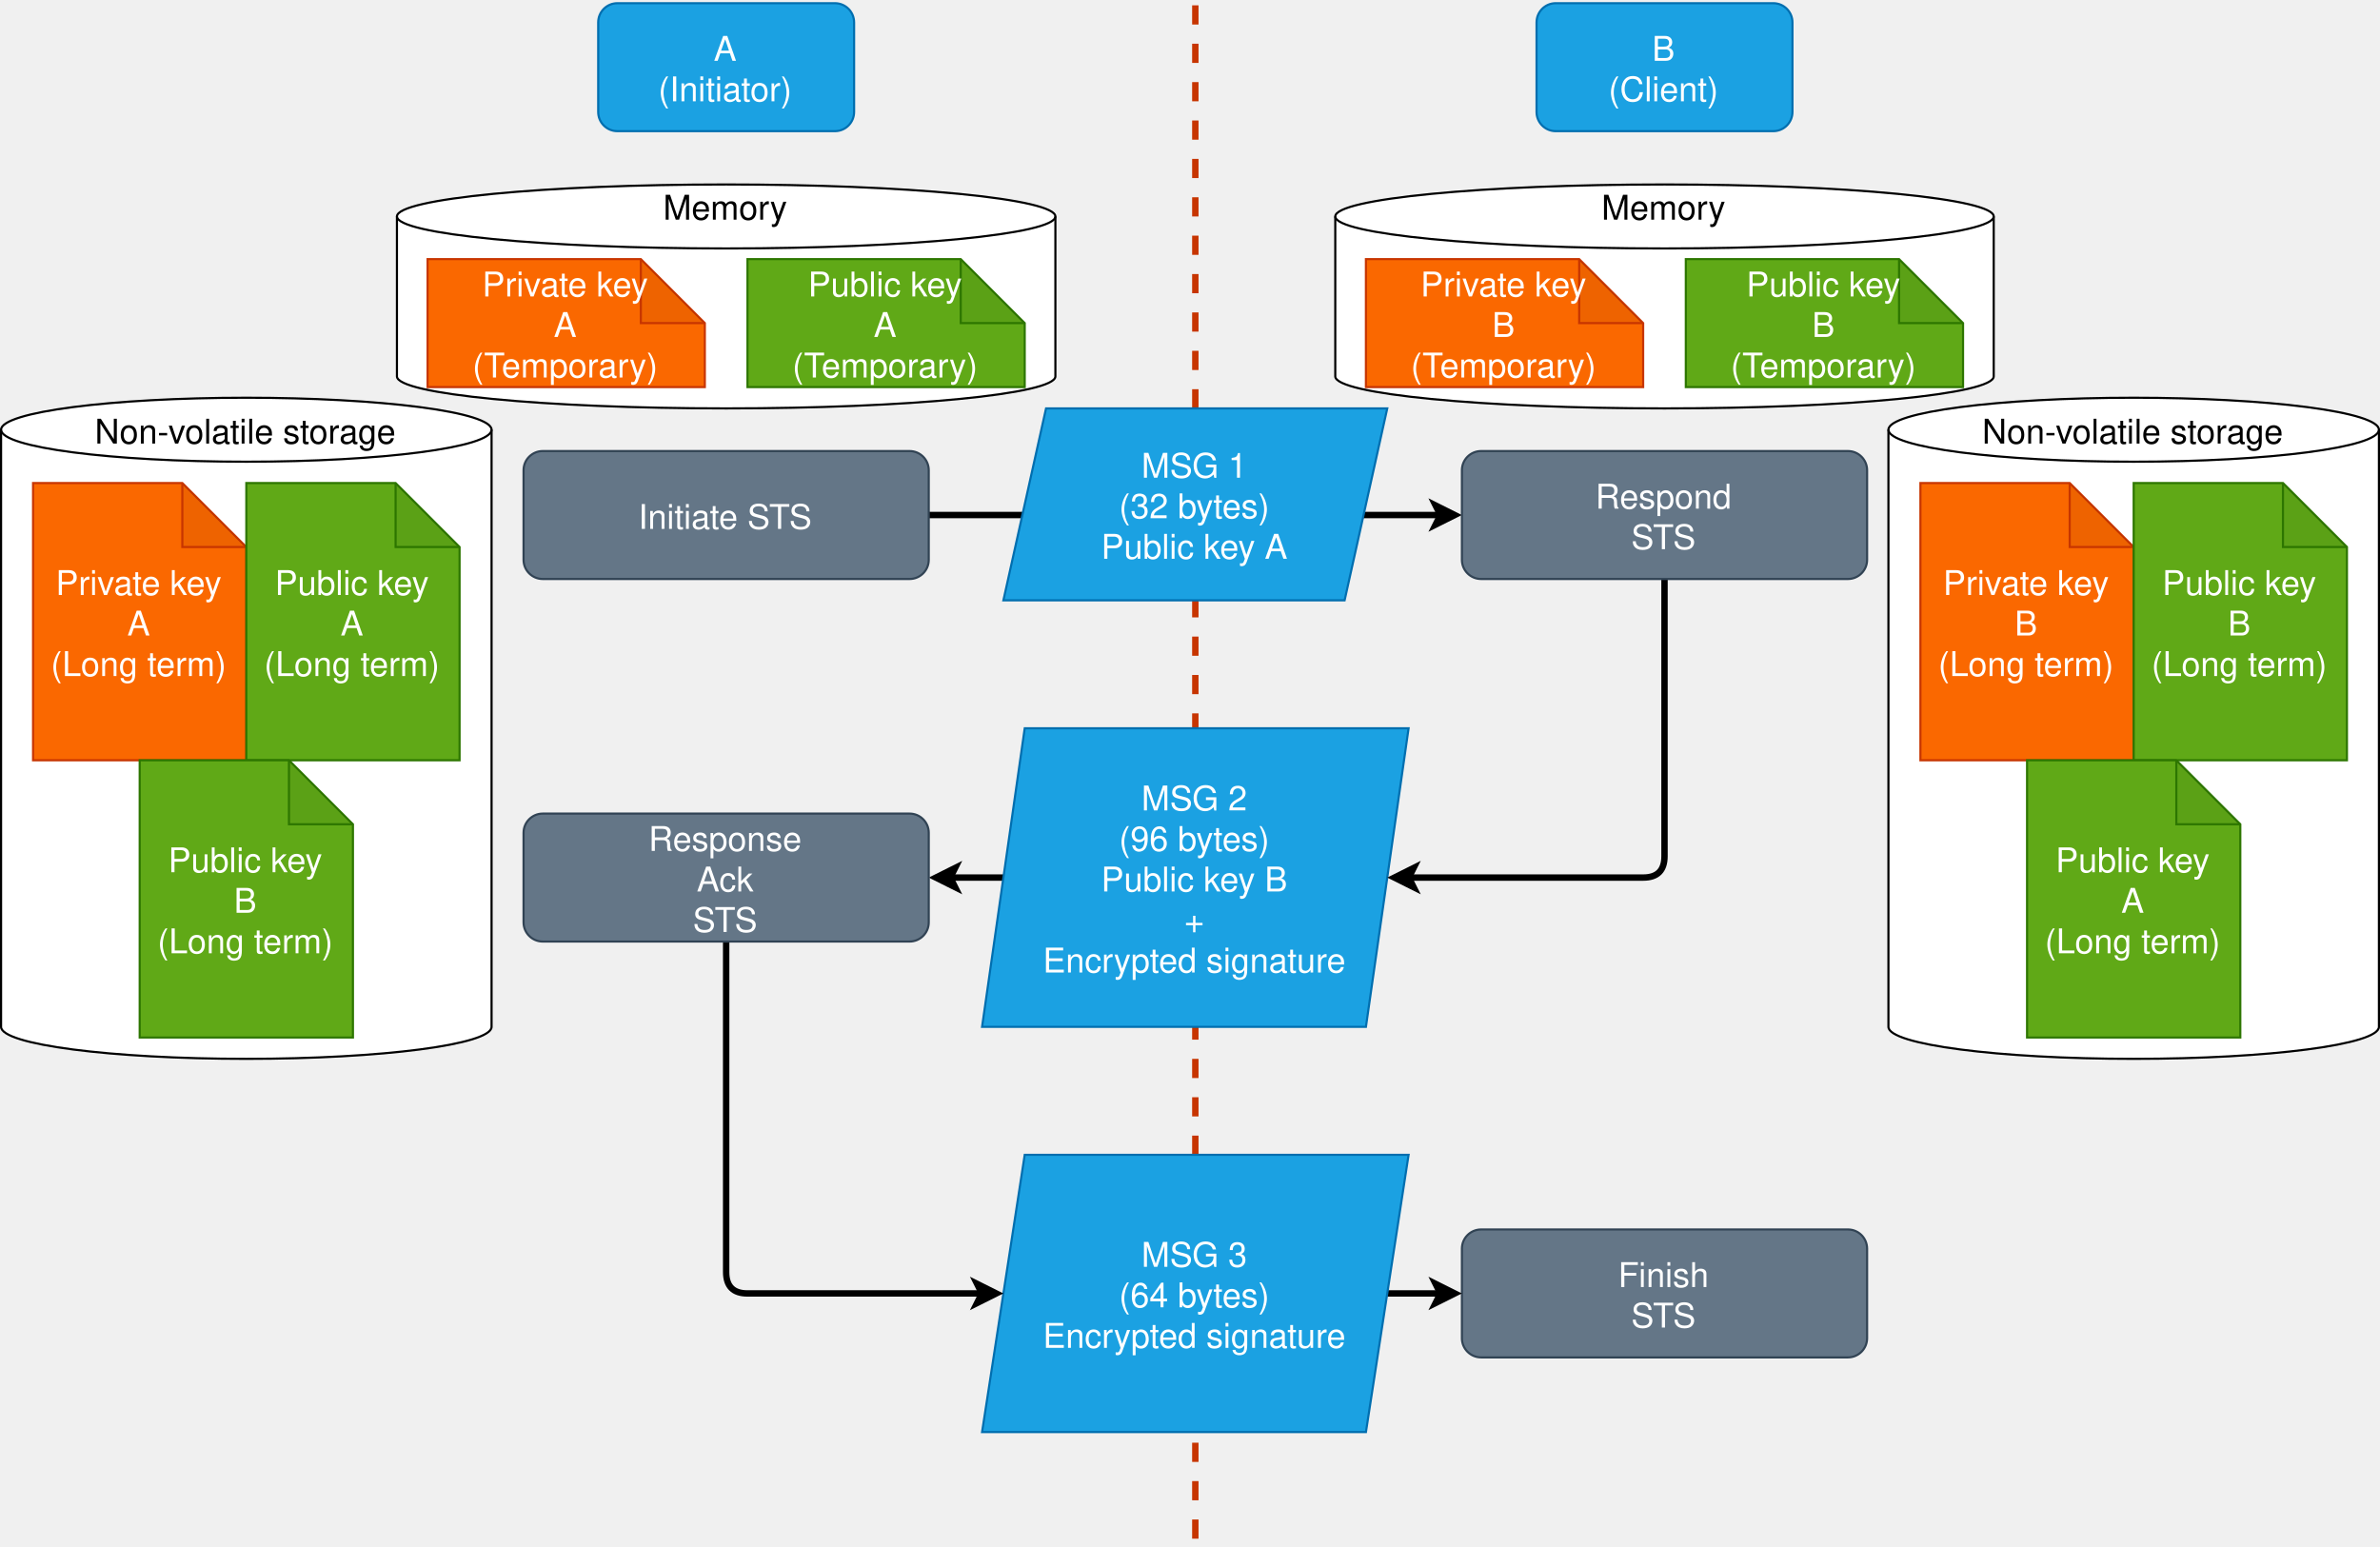
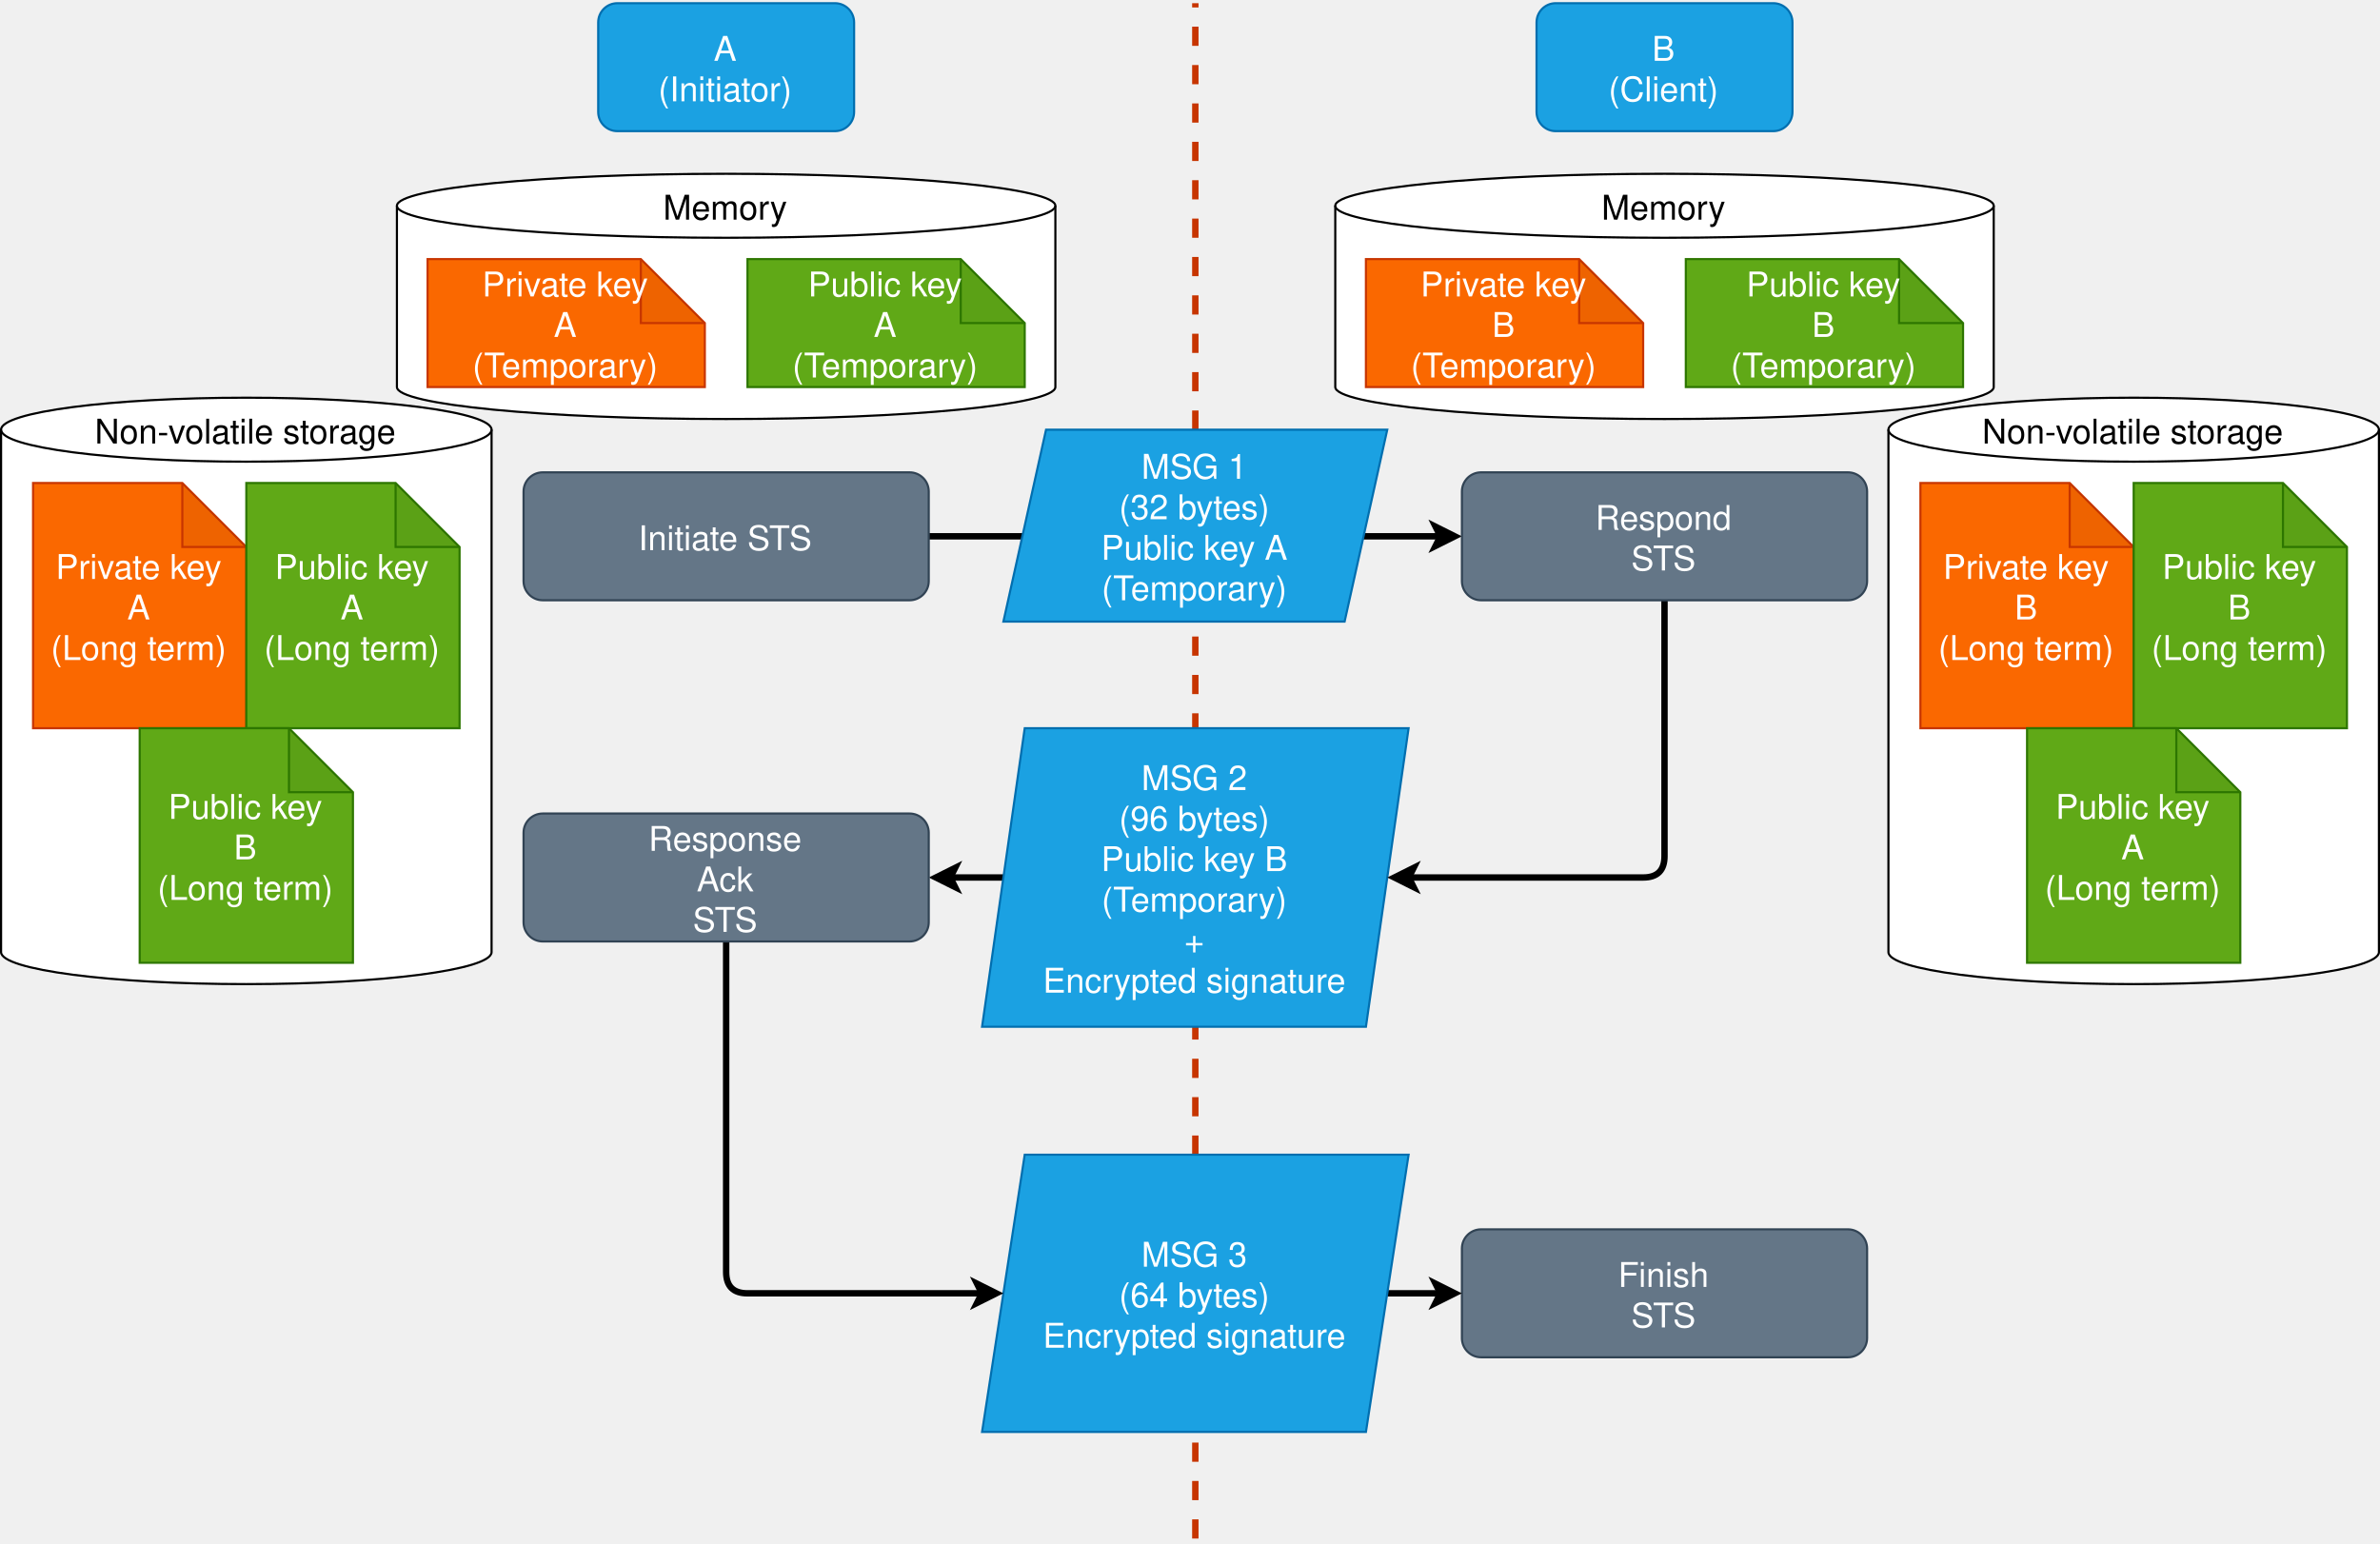
- <svg xmlns="http://www.w3.org/2000/svg" version="1.1" width="1116px" height="725px" viewBox="-0.5 -0.5 1116 725" content="&lt;mxfile&gt;&lt;diagram id=&quot;tY58X3LhvNvo1phobhJk&quot; name=&quot;Page-1&quot;&gt;7Vtbc5s4FP41ntk+rAchro+2c9mdabeZdWfaPiqg2Jpg5JHl1N5fvwIkLBB2aAImN78EHWFZfOec71xERnC22l0ztF5+oTFORrYV70bwYmTbwPV88SeT7KUEAFhIFozEUnYQzMl/WAotKd2SGG8qN3JKE07WVWFE0xRHvCJDjNFf1dvuaFL91TVaYEMwj1BiSr+TmC+l1LOsw8RfmCyW8qdDNbFC6mYp2CxRTH9pIng5gjNGKS+uVrsZTjL0FC7F966OzJYbYzjlbb4QSuAfULKVDyc3xvfqacUe19lltE9IGmMGR3B6S7fiMv58m4gJkAlQdL9gmfTrlov7sJRvCuUBV1ybm5P7fcCM450mkpu9xnSFOduLW9SsFbjFd6Tt2J4c/zoowoYS3aWmA6iMB0nlL8rFD/iICwnREbjs1wWXrQxvELRMsCYj2xvli8PpH3+nhBPEKftkYMgKvCQodzTlkgSAJ8czmlCW3wzv8k8mJ0miycEtAtjOQOWM3mNtxrK8y8lVNxA7QRViNdQQBnYDwl4HAJvOO9UBniVEPNerRje0h0PXedzXcRpPsngiRinNnHgao82yLbRW/ikhVKEEmmDfIS/Q7tRmZj505QxivLaZowrY0C2L5DN4XiHDcSXomSrRMHcbIFcyhhPEyUM1VDbpQf7CDSVid6XGfa+qcd+vqbLYu/yWHtoeWSiorSPwWmBurJNbRfnUrQxFkepJSxHozuVQagfvCP8hLSW7/imurbErRxfZY1hqsJeDukWZliNUzfY/1HezgbZuNjwsnI/Uyu1sRWVbOXYSV9DSfp5pGEGNaCEIx77bm06BoVMZr7CQzr/NH2PVqgN7ju8F/gl2NRwbAge6ToPKu4hZTi2JChtoNeyJVj2TV69ISjZLLXS9cnyDWpLquWba1R++/vuIW34DF730WGZ1FMvq2XmHvOcZ1vNlfi0EQM8sYXbL7Z7jzSdNfLO9TUgkZu5xhvHEMDtVGgnNoiTBCV0wtBJfXGNGxB4xq8/dHCaEae2w6gU0GumR/LQ1I3SZt3p+rfDyGxg2aLC8sAMGCJ6Xj6iko00+UmYb4PeyjQbmaEvDlXwkbMhHnK7zkdbMGx7xHVv3ndBr4Tt6HTeqVHWXacT2ay64WkBBFiniW4bfs6fVqNGxTU8r2yC6pwGnA1fzWzSEXlCwPYq37kB+24R+mCAadBVEnf6iaNAmB+umInxqvdcRAzdmYYMxsG9WbQUDQ52Bs/2ZDPxBrKeJ1WtNrLALYjVzmBtGHoryO4+RpeIqTeXPNF1k5ojZymx8KuWllOMTTfgYsfuvaxQRnjvL2HJPkG1NN1f55yQJ91Bw2qBacEKroeDsT1dmzVBNZ4ZVlWehEPxWb8C+8L2+VAWHVZUZmI6oavqhqrKxqxIGeFZVBa0ZcBBdvSwGBKB21HlmvzJLvw+/Oqqr+rH0eXWl2i4f4aqVX7m1qumsJBi0qa9PtLLK4unn6FBWddvKevxI7qga9EIqaCqkJKt0fLQ2YQzttRvWWcW70VauFc5h7eTNCa2aDosVn1wtm1Xbv3izpmn8do+EznrkFpgJeu9eNEw7QjV/n9TP6teLXKdWT0uL6MyLzHPVwos2WA9p0f3bcar6ObbjndGpQhPvf2j65wPNjCjBOaiUZW+S1hEWT8cNqKTP6XhLEUrIIhXDSACVt5EygEiEkomcWJE4ztaeHlTXV0UEqzbc9D4h8BsA7yIXCM2W0JsHHADw+Puu/SHeoo3d8euuBjQNAB7vrQTu2IMVvEADXtAKyjeHKhmr5XaAWfuyvVJefMOrtbBetn9dRfuz9OXUX0+2Gvi76fXkTvi7dck+gJ46LwKfpSfXHVBPwGo41MErKld5MTz/PE9w3bF6zpK5GkDui+mB1aLQfklUH9iC6u1hqR5Y5gv4rVq075HrAxiOFeUOQyNmvt6mRfse+T4MhtaVmeq/OcoPwmpm3yffi+HhfwqL3sLhXzPh5f8=&lt;/diagram&gt;&lt;/mxfile&gt;">
+ <svg xmlns="http://www.w3.org/2000/svg" version="1.1" width="1116px" height="724px" viewBox="-0.5 -0.5 1116 724" content="&lt;mxfile&gt;&lt;diagram id=&quot;tY58X3LhvNvo1phobhJk&quot; name=&quot;Page-1&quot;&gt;7Vtbb+I4FP41SDsPi+I4F+ex0MuuNLNTLSPNzKObuGA1xMiYFvbXr0OckMQB3DZpKC0vjY+Ncb7j852L3QEcz9c3HC9m31hE4oFtResBvBzYNrB9T/5JJZtMglyQCaacRmrQTjCh/xEltJR0RSOyrAwUjMWCLqrCkCUJCUVFhjlnT9Vh9yyu/uoCT4kmmIQ41qU/aSRmSupZ1q7jL0KnM/XTQd4xx/lgJVjOcMSeSiJ4NYBjzpjInubrMYlT8HJcsu9d7+ktFsZJIoy+YClVPOJ4pd5OrUxs8teVi1ykj+EmpklEOBzA0R1bycfo610sO0AqwOHDlKfS7yshxxElX2baA6581lenFvxIuCDrkkit9oawORF8I4eoXmS7Q08tcVPgnrWfdrqAFhr6biaelTQBgBJitQWmxS/sUJIPCqhm0AL4vjADFnIriNmeqyEmIdPhsv024LLfF1x2bq29oKWDdTGwpZFCSX5w9MffCRUUC8a/aBjyDC8Fyj1LhGJO4Kn2mMWMbwfD++0nldM4LsnBHQbETkEVnD2QUo9leVcX1+1A7KAqxEi3YGA3IJxb+msA1o13VAZ4HFP5Xu8a3cDuD13nuK2TJLpInbBsJSw14lGElzNTaK3tp4Aw979QB/see6g0stQz9qGrejAXtcXsVcCSrXio3sFTbpNElUhBV0kJc7cB8lzGSYwFfazGF016UL9wy6hcXaFx36tq3PdrqszWrr5VjgeOTIRq80i8pkRo82x3RfHWRhslJ9WDO0WiO1FNpR2ypuKX2inp82/5bA1d1bpMX8PKGxvVqO8ofedIVfPNr/y7aaM0b9rcTbxt5TOb7ZU8RN1ip3AFhvvnlRsD1YgW2sGw7qVa1CnQdKr8FZHSyY/JMVatGrDn+B7yD7CrZtgQONB1GlTehs9yqkEUtBpoNeiIVj2dV69pQpezkut65/iiWpDquXrY1R2+/sfwW34DF526L7Na8mWgO1+mJ9HfJjdSAMqRJUyH3G0EWX4piW9XdzENZc8DSTGuBPs/yHzBOOYbPRzNEyapbxzHJGZTjufyOwvCqVw54fW+212H3HBrkpdVGrfunqjVmCfajGY9v5aONYWzqGE/Bi3wAnpdlJKHIiZRShGDgOfFIA18YkrOlSglaIhSnLajFGM+DvZYlF22j8AzsKjRPosqpINKBniVhHyzEJLXJUB0mmCx4uQj21+NRh1bt7+iZFKptTktGKBvUDw6Ice8F++yWfmmwX8/Dhe15XCd7jwuMonX2skeX5obtsTLjRFbb7zs6xlexsuwzLLp+nRe/iTWw8TqGRMrbINY9cjmltPHLFXfes5CcZWY9CtLpul2JHy+PypNmCAHCvYR5g/fFzikYmssQ8s9QLY13VxvPwdJuIPk1Ab15L8hOW3UVRsHTr6eX1SDnH5V5Vk4AM+qI9iXvteVqmC/qtId0x5VjT5VVRSBD4SWe1TVBgMiYwbsRVenxYAA1I5F39iu9ITw06726qp+hP22usqLMZ/uysiu3OP5dXckiEzy6wMFriJ5+j3YpVXtFriOH9/tVUM5kUJNiZRilZaP4S44x5vSgEWa8S5LM9cS56B2SucEVk2H2Ywvzpb1rO1fslywJDrf46M3PZ5DBrfo2raifsoReUn4RfWsbq3IdWr5tNoRrVmRfgabWdGSlF1a+HA+RlU/83Yarlp2ZlSBjvc/LPnzkaWbKCZbUBlPr+rWEZZvJzSolM2V8VYiHNNpIpuhBGpbRkoBoiGOL1THnEZROvdop7quMiJY3cNNdw+B3wB4GyWhQC8JnT3gAIDjd2O7Q9ygjH1KV2MhOoHb1+Zp+3MP088uaXfqV5mbgqKmq8yt8Ldxyt6Dnk4rCXTdHvUErIZDHTJnapbz4HnHdYf5ex5grs6YHlj6vXOjauNHpC0Eg2HOHv1YhB56mlQbPyJ1BahvXelR69mxFwqqQWqX1CWbu/8/zNLk3X9xwqv/AQ==&lt;/diagram&gt;&lt;/mxfile&gt;">
  <defs />
  <g>
-     <path d="M 885 201 C 885 192.72 936.49 186 1000 186 C 1030.5 186 1059.75 187.58 1081.32 190.39 C 1102.88 193.21 1115 197.02 1115 201 L 1115 481 C 1115 489.28 1063.51 496 1000 496 C 936.49 496 885 489.28 885 481 Z" fill="rgb(255, 255, 255)" stroke="rgb(0, 0, 0)" stroke-miterlimit="10" pointer-events="all" />
+     <path d="M 625.62 96 C 625.62 87.72 694.74 81 779.99 81 C 820.94 81 860.2 82.58 889.15 85.39 C 918.11 88.21 934.37 92.02 934.37 96 L 934.37 181 C 934.37 189.28 865.25 196 779.99 196 C 694.74 196 625.62 189.28 625.62 181 Z" fill="rgb(255, 255, 255)" stroke="rgb(0, 0, 0)" stroke-miterlimit="10" pointer-events="all" />
+     <path d="M 934.37 96 C 934.37 104.28 865.25 111 779.99 111 C 694.74 111 625.62 104.28 625.62 96" fill="none" stroke="rgb(0, 0, 0)" stroke-miterlimit="10" pointer-events="all" />
+     <path d="M 885 201 C 885 192.72 936.49 186 1000 186 C 1030.5 186 1059.75 187.58 1081.32 190.39 C 1102.88 193.21 1115 197.02 1115 201 L 1115 446 C 1115 454.28 1063.51 461 1000 461 C 936.49 461 885 454.28 885 446 Z" fill="rgb(255, 255, 255)" stroke="rgb(0, 0, 0)" stroke-miterlimit="10" pointer-events="all" />
    <path d="M 1115 201 C 1115 209.28 1063.51 216 1000 216 C 936.49 216 885 209.28 885 201" fill="none" stroke="rgb(0, 0, 0)" stroke-miterlimit="10" pointer-events="all" />
-     <path d="M 0 201 C 0 192.72 51.49 186 115 186 C 145.5 186 174.75 187.58 196.32 190.39 C 217.88 193.21 230 197.02 230 201 L 230 481 C 230 489.28 178.51 496 115 496 C 51.49 496 0 489.28 0 481 Z" fill="rgb(255, 255, 255)" stroke="rgb(0, 0, 0)" stroke-miterlimit="10" pointer-events="all" />
+     <path d="M 0 201 C 0 192.72 51.49 186 115 186 C 145.5 186 174.75 187.58 196.32 190.39 C 217.88 193.21 230 197.02 230 201 L 230 446 C 230 454.28 178.51 461 115 461 C 51.49 461 0 454.28 0 446 Z" fill="rgb(255, 255, 255)" stroke="rgb(0, 0, 0)" stroke-miterlimit="10" pointer-events="all" />
    <path d="M 230 201 C 230 209.28 178.51 216 115 216 C 51.49 216 0 209.28 0 201" fill="none" stroke="rgb(0, 0, 0)" stroke-miterlimit="10" pointer-events="all" />
    <rect x="280" y="1" width="120" height="60" rx="9" ry="9" fill="#1ba1e2" stroke="#006eaf" pointer-events="all" />
    <g fill="#ffffff" font-family="Helvetica" text-anchor="middle" font-size="16px">
      <text x="339.5" y="28">A</text>
      <text x="339.5" y="47">(Initiator)</text>
    </g>
    <rect x="720" y="1" width="120" height="60" rx="9" ry="9" fill="#1ba1e2" stroke="#006eaf" pointer-events="all" />
    <g fill="#ffffff" font-family="Helvetica" text-anchor="middle" font-size="16px">
      <text x="779.5" y="28">B</text>
      <text x="779.5" y="47">(Client)</text>
    </g>
-     <path d="M 560 191 L 560 1" fill="none" stroke="#c73500" stroke-width="3" stroke-miterlimit="10" stroke-dasharray="9 9" pointer-events="stroke" />
-     <path d="M 435 241 L 674.9 241" fill="none" stroke="rgb(0, 0, 0)" stroke-width="3" stroke-miterlimit="10" pointer-events="stroke" />
-     <path d="M 681.65 241 L 672.65 245.5 L 674.9 241 L 672.65 236.5 Z" fill="rgb(0, 0, 0)" stroke="rgb(0, 0, 0)" stroke-width="3" stroke-miterlimit="10" pointer-events="all" />
-     <rect x="245" y="211" width="190" height="60" rx="9" ry="9" fill="#647687" stroke="#314354" pointer-events="all" />
+     <path d="M 560 201 L 560 1" fill="none" stroke="#c73500" stroke-width="3" stroke-miterlimit="10" stroke-dasharray="9 9" pointer-events="stroke" />
+     <path d="M 435 251 L 674.9 251" fill="none" stroke="rgb(0, 0, 0)" stroke-width="3" stroke-miterlimit="10" pointer-events="stroke" />
+     <path d="M 681.65 251 L 672.65 255.5 L 674.9 251 L 672.65 246.5 Z" fill="rgb(0, 0, 0)" stroke="rgb(0, 0, 0)" stroke-width="3" stroke-miterlimit="10" pointer-events="all" />
+     <rect x="245" y="221" width="190" height="60" rx="9" ry="9" fill="#647687" stroke="#314354" pointer-events="all" />
    <g fill="#ffffff" font-family="Helvetica" text-anchor="middle" font-size="16px">
-       <text x="339.5" y="247.5">Initiate STS</text>
+       <text x="339.5" y="257.5">Initiate STS</text>
    </g>
    <rect x="685" y="576" width="190" height="60" rx="9" ry="9" fill="#647687" stroke="#314354" pointer-events="all" />
    <g fill="#ffffff" font-family="Helvetica" text-anchor="middle" font-size="16px">
      <text x="779.5" y="603">Finish</text>
      <text x="779.5" y="622">STS</text>
    </g>
-     <path d="M 560 541 L 560 281" fill="none" stroke="#c73500" stroke-width="3" stroke-miterlimit="10" stroke-dasharray="9 9" pointer-events="stroke" />
-     <path d="M 470 281 L 490 191 L 650 191 L 630 281 Z" fill="#1ba1e2" stroke="#006eaf" stroke-miterlimit="10" pointer-events="all" />
+     <path d="M 560 541 L 560 291" fill="none" stroke="#c73500" stroke-width="3" stroke-miterlimit="10" stroke-dasharray="9 9" pointer-events="stroke" />
+     <path d="M 470 291 L 490 201 L 650 201 L 630 291 Z" fill="#1ba1e2" stroke="#006eaf" stroke-miterlimit="10" pointer-events="all" />
    <g fill="#ffffff" font-family="Helvetica" text-anchor="middle" font-size="16px">
-       <text x="559.5" y="223.5">MSG 1</text>
-       <text x="559.5" y="242.5">(32 bytes)</text>
-       <text x="559.5" y="261.5">Public key A</text>
+       <text x="559.5" y="224">MSG 1</text>
+       <text x="559.5" y="243">(32 bytes)</text>
+       <text x="559.5" y="262">Public key A</text>
+       <text x="559.5" y="281">(Temporary)</text>
    </g>
    <path d="M 470 411 L 445.1 411" fill="none" stroke="rgb(0, 0, 0)" stroke-width="3" stroke-miterlimit="10" pointer-events="stroke" />
    <path d="M 438.35 411 L 447.35 406.5 L 445.1 411 L 447.35 415.5 Z" fill="rgb(0, 0, 0)" stroke="rgb(0, 0, 0)" stroke-width="3" stroke-miterlimit="10" pointer-events="all" />
    <path d="M 460 481 L 480 341 L 660 341 L 640 481 Z" fill="#1ba1e2" stroke="#006eaf" stroke-miterlimit="10" pointer-events="all" />
    <g fill="#ffffff" font-family="Helvetica" text-anchor="middle" font-size="16px">
-       <text x="559.5" y="379.5">MSG 2</text>
-       <text x="559.5" y="398.5">(96 bytes)</text>
-       <text x="559.5" y="417.5">Public key B</text>
-       <text x="559.5" y="436.5">+</text>
-       <text x="559.5" y="455.5">Encrypted signature</text>
+       <text x="559.5" y="370">MSG 2</text>
+       <text x="559.5" y="389">(96 bytes)</text>
+       <text x="559.5" y="408">Public key B</text>
+       <text x="559.5" y="427">(Temporary)</text>
+       <text x="559.5" y="446">+</text>
+       <text x="559.5" y="465">Encrypted signature</text>
    </g>
    <path d="M 560 721 L 560 671" fill="none" stroke="#c73500" stroke-width="3" stroke-miterlimit="10" stroke-dasharray="9 9" pointer-events="stroke" />
    <path d="M 650 606 L 674.9 606" fill="none" stroke="rgb(0, 0, 0)" stroke-width="3" stroke-miterlimit="10" pointer-events="stroke" />
    <path d="M 681.65 606 L 672.65 610.5 L 674.9 606 L 672.65 601.5 Z" fill="rgb(0, 0, 0)" stroke="rgb(0, 0, 0)" stroke-width="3" stroke-miterlimit="10" pointer-events="all" />
    <path d="M 460 671 L 480 541 L 660 541 L 640 671 Z" fill="#1ba1e2" stroke="#006eaf" stroke-miterlimit="10" pointer-events="all" />
    <g fill="#ffffff" font-family="Helvetica" text-anchor="middle" font-size="16px">
      <text x="559.5" y="593.5">MSG 3</text>
      <text x="559.5" y="612.5">(64 bytes)</text>
      <text x="559.5" y="631.5">Encrypted signature</text>
    </g>
-     <path d="M 15 226 L 85 226 L 115 256 L 115 356 L 15 356 L 15 226 Z" fill="#fa6800" stroke="#c73500" stroke-miterlimit="10" pointer-events="all" />
+     <path d="M 15 226 L 85 226 L 115 256 L 115 341 L 15 341 L 15 226 Z" fill="#fa6800" stroke="#c73500" stroke-miterlimit="10" pointer-events="all" />
    <path d="M 85 226 L 85 256 L 115 256 Z" fill-opacity="0.05" fill="#000000" stroke="none" pointer-events="all" />
    <path d="M 85 226 L 85 256 L 115 256" fill="none" stroke="#c73500" stroke-miterlimit="10" pointer-events="all" />
    <g fill="#FFFFFF" font-family="Helvetica" text-anchor="middle" font-size="16px">
-       <text x="64.5" y="278.5">Private key</text>
-       <text x="64.5" y="297.5">A</text>
-       <text x="64.5" y="316.5">(Long term)</text>
+       <text x="64.5" y="271">Private key</text>
+       <text x="64.5" y="290">A</text>
+       <text x="64.5" y="309">(Long term)</text>
    </g>
-     <path d="M 115 226 L 185 226 L 215 256 L 215 356 L 115 356 L 115 226 Z" fill="#60a917" stroke="#2d7600" stroke-miterlimit="10" pointer-events="all" />
+     <path d="M 115 226 L 185 226 L 215 256 L 215 341 L 115 341 L 115 226 Z" fill="#60a917" stroke="#2d7600" stroke-miterlimit="10" pointer-events="all" />
    <path d="M 185 226 L 185 256 L 215 256 Z" fill-opacity="0.05" fill="#000000" stroke="none" pointer-events="all" />
    <path d="M 185 226 L 185 256 L 215 256" fill="none" stroke="#2d7600" stroke-miterlimit="10" pointer-events="all" />
    <g fill="#ffffff" font-family="Helvetica" text-anchor="middle" font-size="16px">
-       <text x="164.5" y="278.5">Public key</text>
-       <text x="164.5" y="297.5">A</text>
-       <text x="164.5" y="316.5">(Long term)</text>
+       <text x="164.5" y="271">Public key</text>
+       <text x="164.5" y="290">A</text>
+       <text x="164.5" y="309">(Long term)</text>
    </g>
-     <path d="M 65 356 L 135 356 L 165 386 L 165 486 L 65 486 L 65 356 Z" fill="#60a917" stroke="#2d7600" stroke-miterlimit="10" pointer-events="all" />
-     <path d="M 135 356 L 135 386 L 165 386 Z" fill-opacity="0.05" fill="#000000" stroke="none" pointer-events="all" />
-     <path d="M 135 356 L 135 386 L 165 386" fill="none" stroke="#2d7600" stroke-miterlimit="10" pointer-events="all" />
+     <path d="M 65 341 L 135 341 L 165 371 L 165 451 L 65 451 L 65 341 Z" fill="#60a917" stroke="#2d7600" stroke-miterlimit="10" pointer-events="all" />
+     <path d="M 135 341 L 135 371 L 165 371 Z" fill-opacity="0.05" fill="#000000" stroke="none" pointer-events="all" />
+     <path d="M 135 341 L 135 371 L 165 371" fill="none" stroke="#2d7600" stroke-miterlimit="10" pointer-events="all" />
    <g fill="#ffffff" font-family="Helvetica" text-anchor="middle" font-size="16px">
-       <text x="114.5" y="408.5">Public key</text>
-       <text x="114.5" y="427.5">B</text>
-       <text x="114.5" y="446.5">(Long term)</text>
+       <text x="114.5" y="383.5">Public key</text>
+       <text x="114.5" y="402.5">B</text>
+       <text x="114.5" y="421.5">(Long term)</text>
    </g>
-     <path d="M 900 226 L 970 226 L 1000 256 L 1000 356 L 900 356 L 900 226 Z" fill="#fa6800" stroke="#c73500" stroke-miterlimit="10" pointer-events="all" />
+     <path d="M 900 226 L 970 226 L 1000 256 L 1000 341 L 900 341 L 900 226 Z" fill="#fa6800" stroke="#c73500" stroke-miterlimit="10" pointer-events="all" />
    <path d="M 970 226 L 970 256 L 1000 256 Z" fill-opacity="0.05" fill="#000000" stroke="none" pointer-events="all" />
    <path d="M 970 226 L 970 256 L 1000 256" fill="none" stroke="#c73500" stroke-miterlimit="10" pointer-events="all" />
    <g fill="#FFFFFF" font-family="Helvetica" text-anchor="middle" font-size="16px">
-       <text x="949.5" y="278.5">Private key</text>
-       <text x="949.5" y="297.5">B</text>
-       <text x="949.5" y="316.5">(Long term)</text>
+       <text x="949.5" y="271">Private key</text>
+       <text x="949.5" y="290">B</text>
+       <text x="949.5" y="309">(Long term)</text>
    </g>
-     <path d="M 1000 226 L 1070 226 L 1100 256 L 1100 356 L 1000 356 L 1000 226 Z" fill="#60a917" stroke="#2d7600" stroke-miterlimit="10" pointer-events="all" />
+     <path d="M 1000 226 L 1070 226 L 1100 256 L 1100 341 L 1000 341 L 1000 226 Z" fill="#60a917" stroke="#2d7600" stroke-miterlimit="10" pointer-events="all" />
    <path d="M 1070 226 L 1070 256 L 1100 256 Z" fill-opacity="0.05" fill="#000000" stroke="none" pointer-events="all" />
    <path d="M 1070 226 L 1070 256 L 1100 256" fill="none" stroke="#2d7600" stroke-miterlimit="10" pointer-events="all" />
    <g fill="#ffffff" font-family="Helvetica" text-anchor="middle" font-size="16px">
-       <text x="1049.5" y="278.5">Public key</text>
-       <text x="1049.5" y="297.5">B</text>
-       <text x="1049.5" y="316.5">(Long term)</text>
+       <text x="1049.5" y="271">Public key</text>
+       <text x="1049.5" y="290">B</text>
+       <text x="1049.5" y="309">(Long term)</text>
    </g>
-     <path d="M 950 356 L 1020 356 L 1050 386 L 1050 486 L 950 486 L 950 356 Z" fill="#60a917" stroke="#2d7600" stroke-miterlimit="10" pointer-events="all" />
-     <path d="M 1020 356 L 1020 386 L 1050 386 Z" fill-opacity="0.05" fill="#000000" stroke="none" pointer-events="all" />
-     <path d="M 1020 356 L 1020 386 L 1050 386" fill="none" stroke="#2d7600" stroke-miterlimit="10" pointer-events="all" />
+     <path d="M 950 341 L 1020 341 L 1050 371 L 1050 451 L 950 451 L 950 341 Z" fill="#60a917" stroke="#2d7600" stroke-miterlimit="10" pointer-events="all" />
+     <path d="M 1020 341 L 1020 371 L 1050 371 Z" fill-opacity="0.05" fill="#000000" stroke="none" pointer-events="all" />
+     <path d="M 1020 341 L 1020 371 L 1050 371" fill="none" stroke="#2d7600" stroke-miterlimit="10" pointer-events="all" />
    <g fill="#ffffff" font-family="Helvetica" text-anchor="middle" font-size="16px">
-       <text x="999.5" y="408.5">Public key</text>
-       <text x="999.5" y="427.5">A</text>
-       <text x="999.5" y="446.5">(Long term)</text>
+       <text x="999.5" y="383.5">Public key</text>
+       <text x="999.5" y="402.5">A</text>
+       <text x="999.5" y="421.5">(Long term)</text>
    </g>
-     <path d="M 780 271 L 780 401 Q 780 411 770 411 L 660.1 411" fill="none" stroke="rgb(0, 0, 0)" stroke-width="3" stroke-miterlimit="10" pointer-events="stroke" />
+     <path d="M 780 281 L 780 401 Q 780 411 770 411 L 660.1 411" fill="none" stroke="rgb(0, 0, 0)" stroke-width="3" stroke-miterlimit="10" pointer-events="stroke" />
    <path d="M 653.35 411 L 662.35 406.5 L 660.1 411 L 662.35 415.5 Z" fill="rgb(0, 0, 0)" stroke="rgb(0, 0, 0)" stroke-width="3" stroke-miterlimit="10" pointer-events="all" />
-     <rect x="685" y="211" width="190" height="60" rx="9" ry="9" fill="#647687" stroke="#314354" pointer-events="all" />
+     <rect x="685" y="221" width="190" height="60" rx="9" ry="9" fill="#647687" stroke="#314354" pointer-events="all" />
    <g fill="#ffffff" font-family="Helvetica" text-anchor="middle" font-size="16px">
-       <text x="779.5" y="238">Respond</text>
-       <text x="779.5" y="257">STS</text>
+       <text x="779.5" y="248">Respond</text>
+       <text x="779.5" y="267">STS</text>
    </g>
    <path d="M 340 441 L 340 596 Q 340 606 350 606 L 459.9 606" fill="none" stroke="rgb(0, 0, 0)" stroke-width="3" stroke-miterlimit="10" pointer-events="stroke" />
    <path d="M 466.65 606 L 457.65 610.5 L 459.9 606 L 457.65 601.5 Z" fill="rgb(0, 0, 0)" stroke="rgb(0, 0, 0)" stroke-width="3" stroke-miterlimit="10" pointer-events="all" />
    <rect x="245" y="381" width="190" height="60" rx="9" ry="9" fill="#647687" stroke="#314354" pointer-events="all" />
    <g fill="#ffffff" font-family="Helvetica" text-anchor="middle" font-size="16px">
      <text x="339.5" y="398.5">Response</text>
      <text x="339.5" y="417.5">Ack</text>
      <text x="339.5" y="436.5">STS</text>
    </g>
    <rect x="30" y="186" width="170" height="30" fill="none" stroke="none" pointer-events="all" />
    <g fill="rgb(0, 0, 0)" font-family="Helvetica" text-anchor="middle" font-size="16px">
      <text x="114.5" y="207.5">Non-volatile storage</text>
    </g>
    <rect x="915" y="186" width="170" height="30" fill="none" stroke="none" pointer-events="all" />
    <g fill="rgb(0, 0, 0)" font-family="Helvetica" text-anchor="middle" font-size="16px">
      <text x="999.5" y="207.5">Non-volatile storage</text>
    </g>
-     <path d="M 185.63 101 C 185.63 92.72 254.75 86 340 86 C 380.95 86 420.21 87.58 449.16 90.39 C 478.12 93.21 494.38 97.02 494.38 101 L 494.38 176 C 494.38 184.28 425.26 191 340 191 C 254.75 191 185.63 184.28 185.63 176 Z" fill="rgb(255, 255, 255)" stroke="rgb(0, 0, 0)" stroke-miterlimit="10" pointer-events="all" />
-     <path d="M 494.38 101 C 494.38 109.28 425.26 116 340 116 C 254.75 116 185.63 109.28 185.63 101" fill="none" stroke="rgb(0, 0, 0)" stroke-miterlimit="10" pointer-events="all" />
+     <path d="M 185.62 96 C 185.62 87.72 254.74 81 339.99 81 C 380.94 81 420.2 82.58 449.15 85.39 C 478.11 88.21 494.37 92.02 494.37 96 L 494.37 181 C 494.37 189.28 425.25 196 339.99 196 C 254.74 196 185.62 189.28 185.62 181 Z" fill="rgb(255, 255, 255)" stroke="rgb(0, 0, 0)" stroke-miterlimit="10" pointer-events="all" />
+     <path d="M 494.37 96 C 494.37 104.28 425.25 111 339.99 111 C 254.74 111 185.62 104.28 185.62 96" fill="none" stroke="rgb(0, 0, 0)" stroke-miterlimit="10" pointer-events="all" />
    <path d="M 200 121 L 300 121 L 330 151 L 330 181 L 200 181 L 200 121 Z" fill="#fa6800" stroke="#c73500" stroke-miterlimit="10" pointer-events="all" />
    <path d="M 300 121 L 300 151 L 330 151 Z" fill-opacity="0.05" fill="#000000" stroke="none" pointer-events="all" />
    <path d="M 300 121 L 300 151 L 330 151" fill="none" stroke="#c73500" stroke-miterlimit="10" pointer-events="all" />
    <g fill="#FFFFFF" font-family="Helvetica" text-anchor="middle" font-size="16px">
      <text x="264.5" y="138.5">Private key</text>
      <text x="264.5" y="157.5">A</text>
      <text x="264.5" y="176.5">(Temporary)</text>
    </g>
    <path d="M 350 121 L 450 121 L 480 151 L 480 181 L 350 181 L 350 121 Z" fill="#60a917" stroke="#2d7600" stroke-miterlimit="10" pointer-events="all" />
    <path d="M 450 121 L 450 151 L 480 151 Z" fill-opacity="0.05" fill="#000000" stroke="none" pointer-events="all" />
    <path d="M 450 121 L 450 151 L 480 151" fill="none" stroke="#2d7600" stroke-miterlimit="10" pointer-events="all" />
    <g fill="#ffffff" font-family="Helvetica" text-anchor="middle" font-size="16px">
      <text x="414.5" y="138.5">Public key</text>
      <text x="414.5" y="157.5">A</text>
      <text x="414.5" y="176.5">(Temporary)</text>
    </g>
    <rect x="255.01" y="81" width="170" height="30" fill="none" stroke="none" pointer-events="all" />
    <g fill="rgb(0, 0, 0)" font-family="Helvetica" text-anchor="middle" font-size="16px">
      <text x="339.51" y="102.5">Memory</text>
    </g>
-     <path d="M 625.62 101 C 625.62 92.72 694.74 86 779.99 86 C 820.94 86 860.2 87.58 889.15 90.39 C 918.11 93.21 934.37 97.02 934.37 101 L 934.37 176 C 934.37 184.28 865.25 191 779.99 191 C 694.74 191 625.62 184.28 625.62 176 Z" fill="rgb(255, 255, 255)" stroke="rgb(0, 0, 0)" stroke-miterlimit="10" pointer-events="all" />
-     <path d="M 934.37 101 C 934.37 109.28 865.25 116 779.99 116 C 694.74 116 625.62 109.28 625.62 101" fill="none" stroke="rgb(0, 0, 0)" stroke-miterlimit="10" pointer-events="all" />
    <path d="M 639.99 121 L 739.99 121 L 769.99 151 L 769.99 181 L 639.99 181 L 639.99 121 Z" fill="#fa6800" stroke="#c73500" stroke-miterlimit="10" pointer-events="all" />
    <path d="M 739.99 121 L 739.99 151 L 769.99 151 Z" fill-opacity="0.05" fill="#000000" stroke="none" pointer-events="all" />
    <path d="M 739.99 121 L 739.99 151 L 769.99 151" fill="none" stroke="#c73500" stroke-miterlimit="10" pointer-events="all" />
    <g fill="#FFFFFF" font-family="Helvetica" text-anchor="middle" font-size="16px">
      <text x="704.49" y="138.5">Private key</text>
      <text x="704.49" y="157.5">B</text>
      <text x="704.49" y="176.5">(Temporary)</text>
    </g>
    <path d="M 789.99 121 L 889.99 121 L 919.99 151 L 919.99 181 L 789.99 181 L 789.99 121 Z" fill="#60a917" stroke="#2d7600" stroke-miterlimit="10" pointer-events="all" />
    <path d="M 889.99 121 L 889.99 151 L 919.99 151 Z" fill-opacity="0.05" fill="#000000" stroke="none" pointer-events="all" />
    <path d="M 889.99 121 L 889.99 151 L 919.99 151" fill="none" stroke="#2d7600" stroke-miterlimit="10" pointer-events="all" />
    <g fill="#ffffff" font-family="Helvetica" text-anchor="middle" font-size="16px">
      <text x="854.49" y="138.5">Public key</text>
      <text x="854.49" y="157.5">B</text>
      <text x="854.49" y="176.5">(Temporary)</text>
    </g>
    <rect x="695" y="81" width="170" height="30" fill="none" stroke="none" pointer-events="all" />
    <g fill="rgb(0, 0, 0)" font-family="Helvetica" text-anchor="middle" font-size="16px">
      <text x="779.5" y="102.5">Memory</text>
    </g>
  </g>
</svg>
